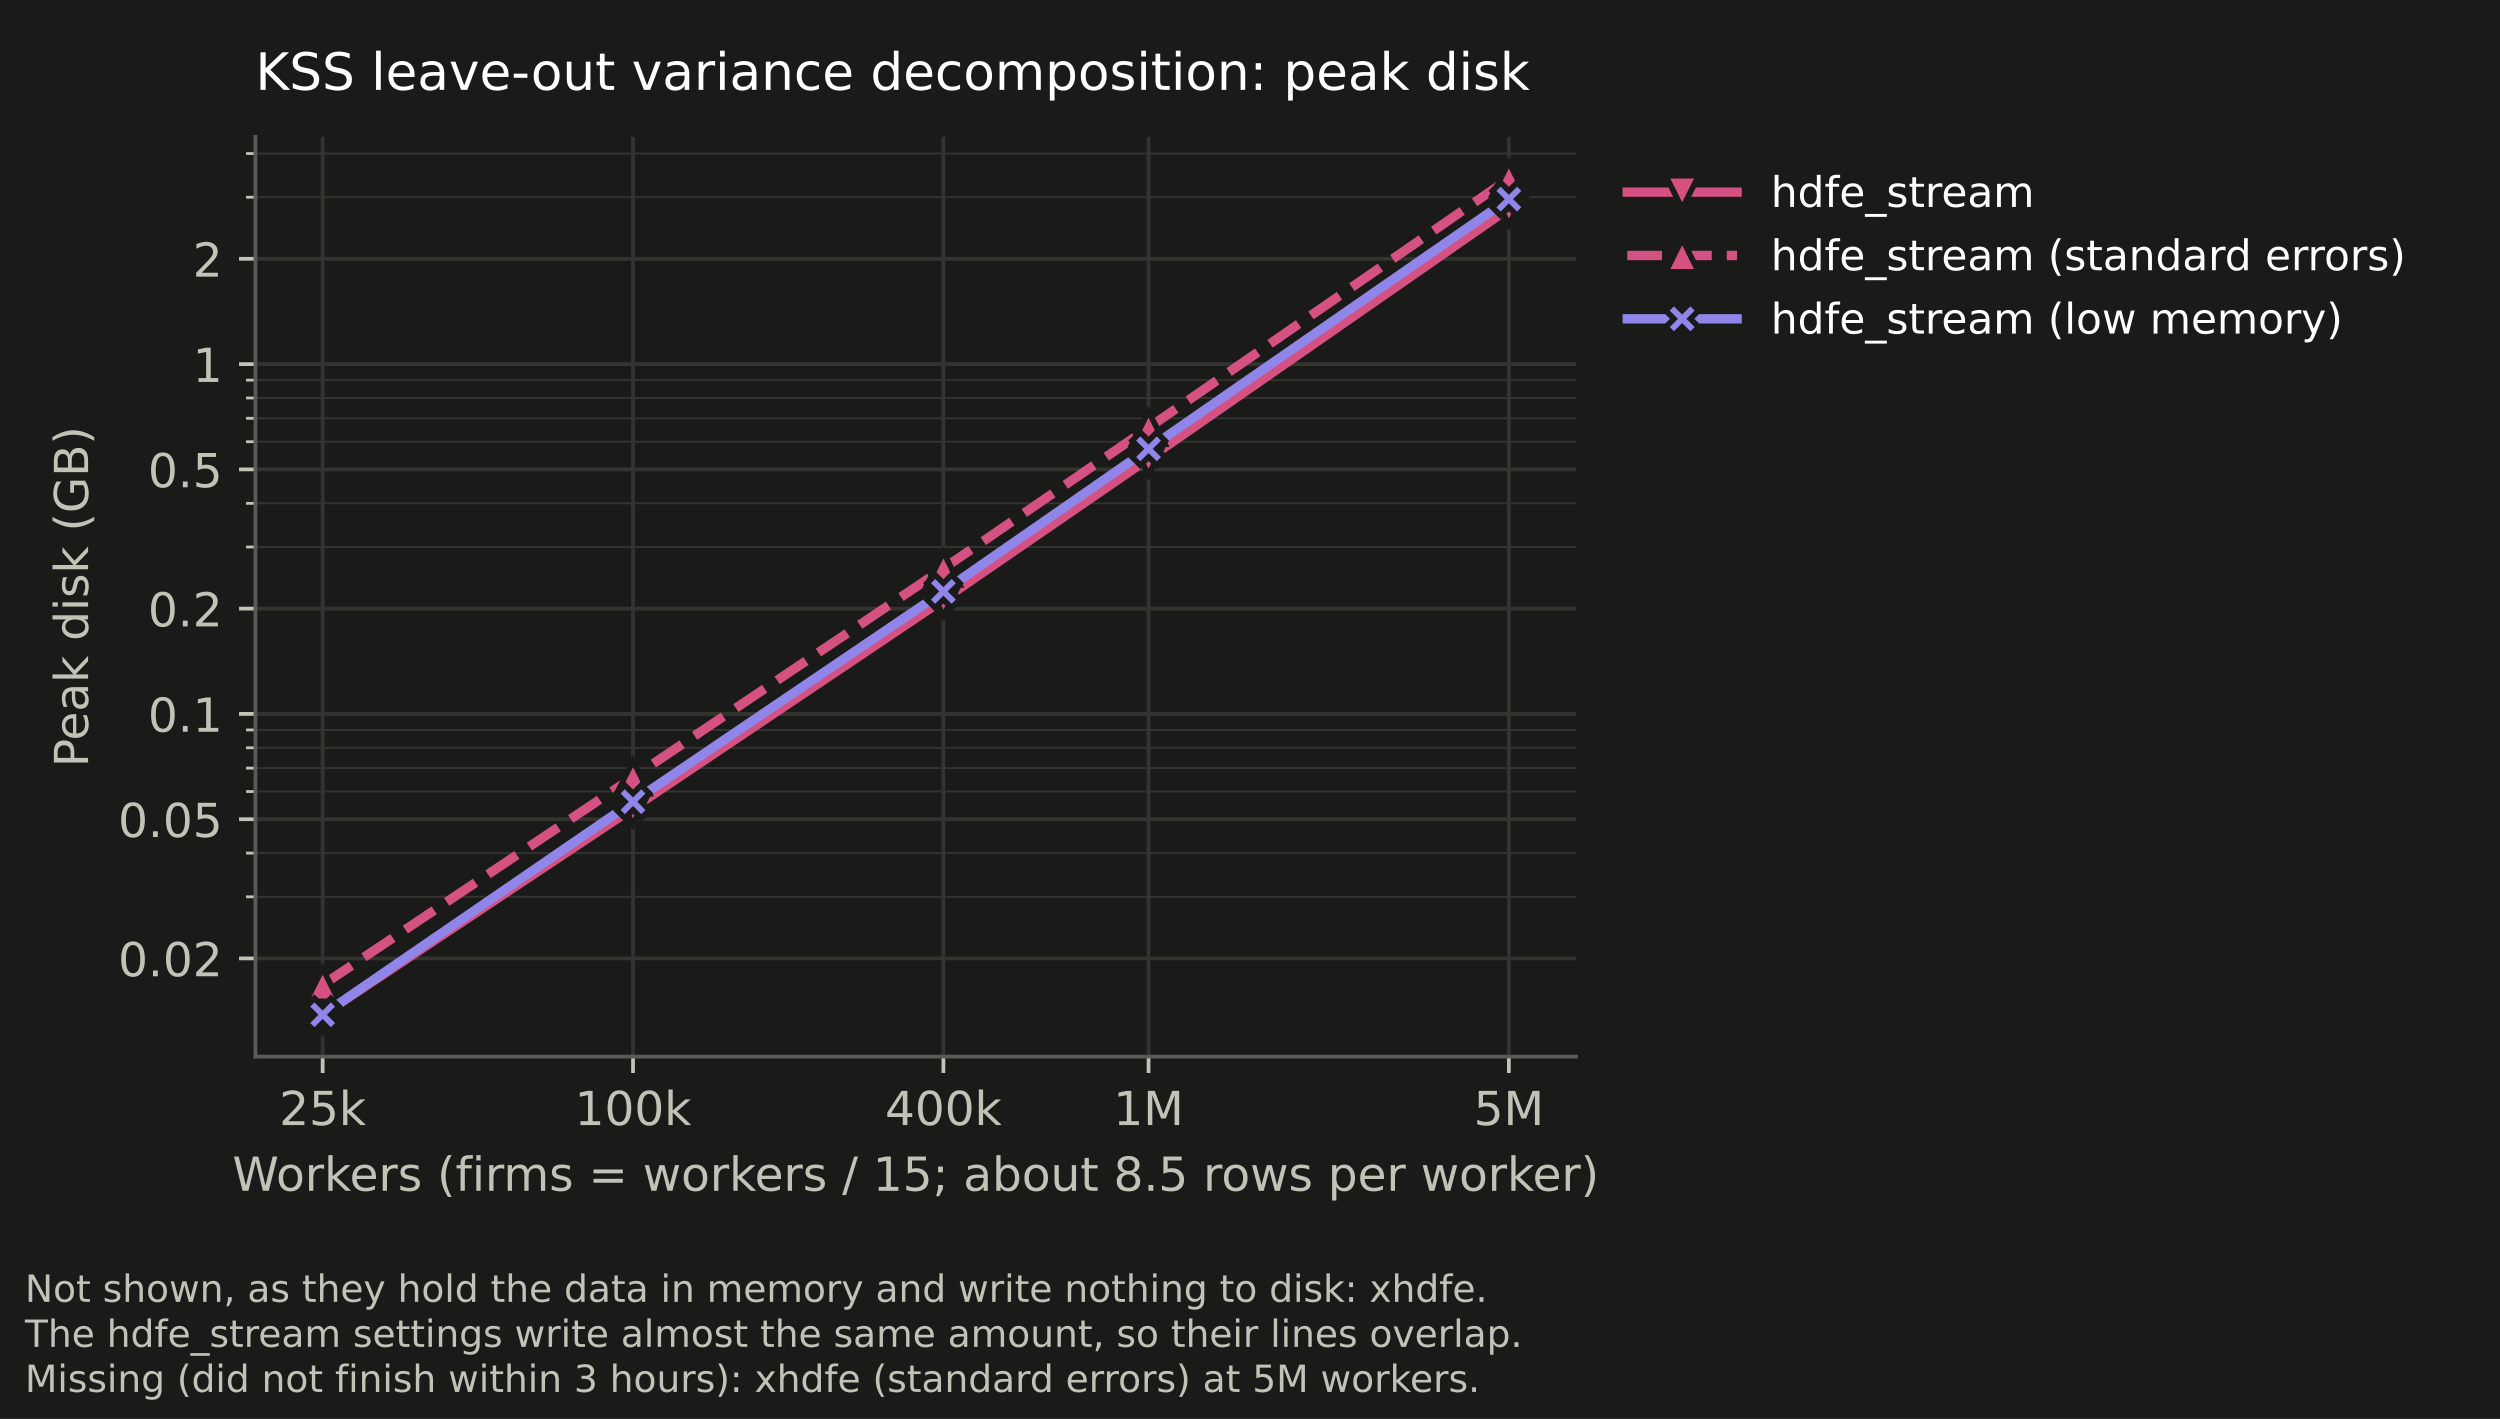
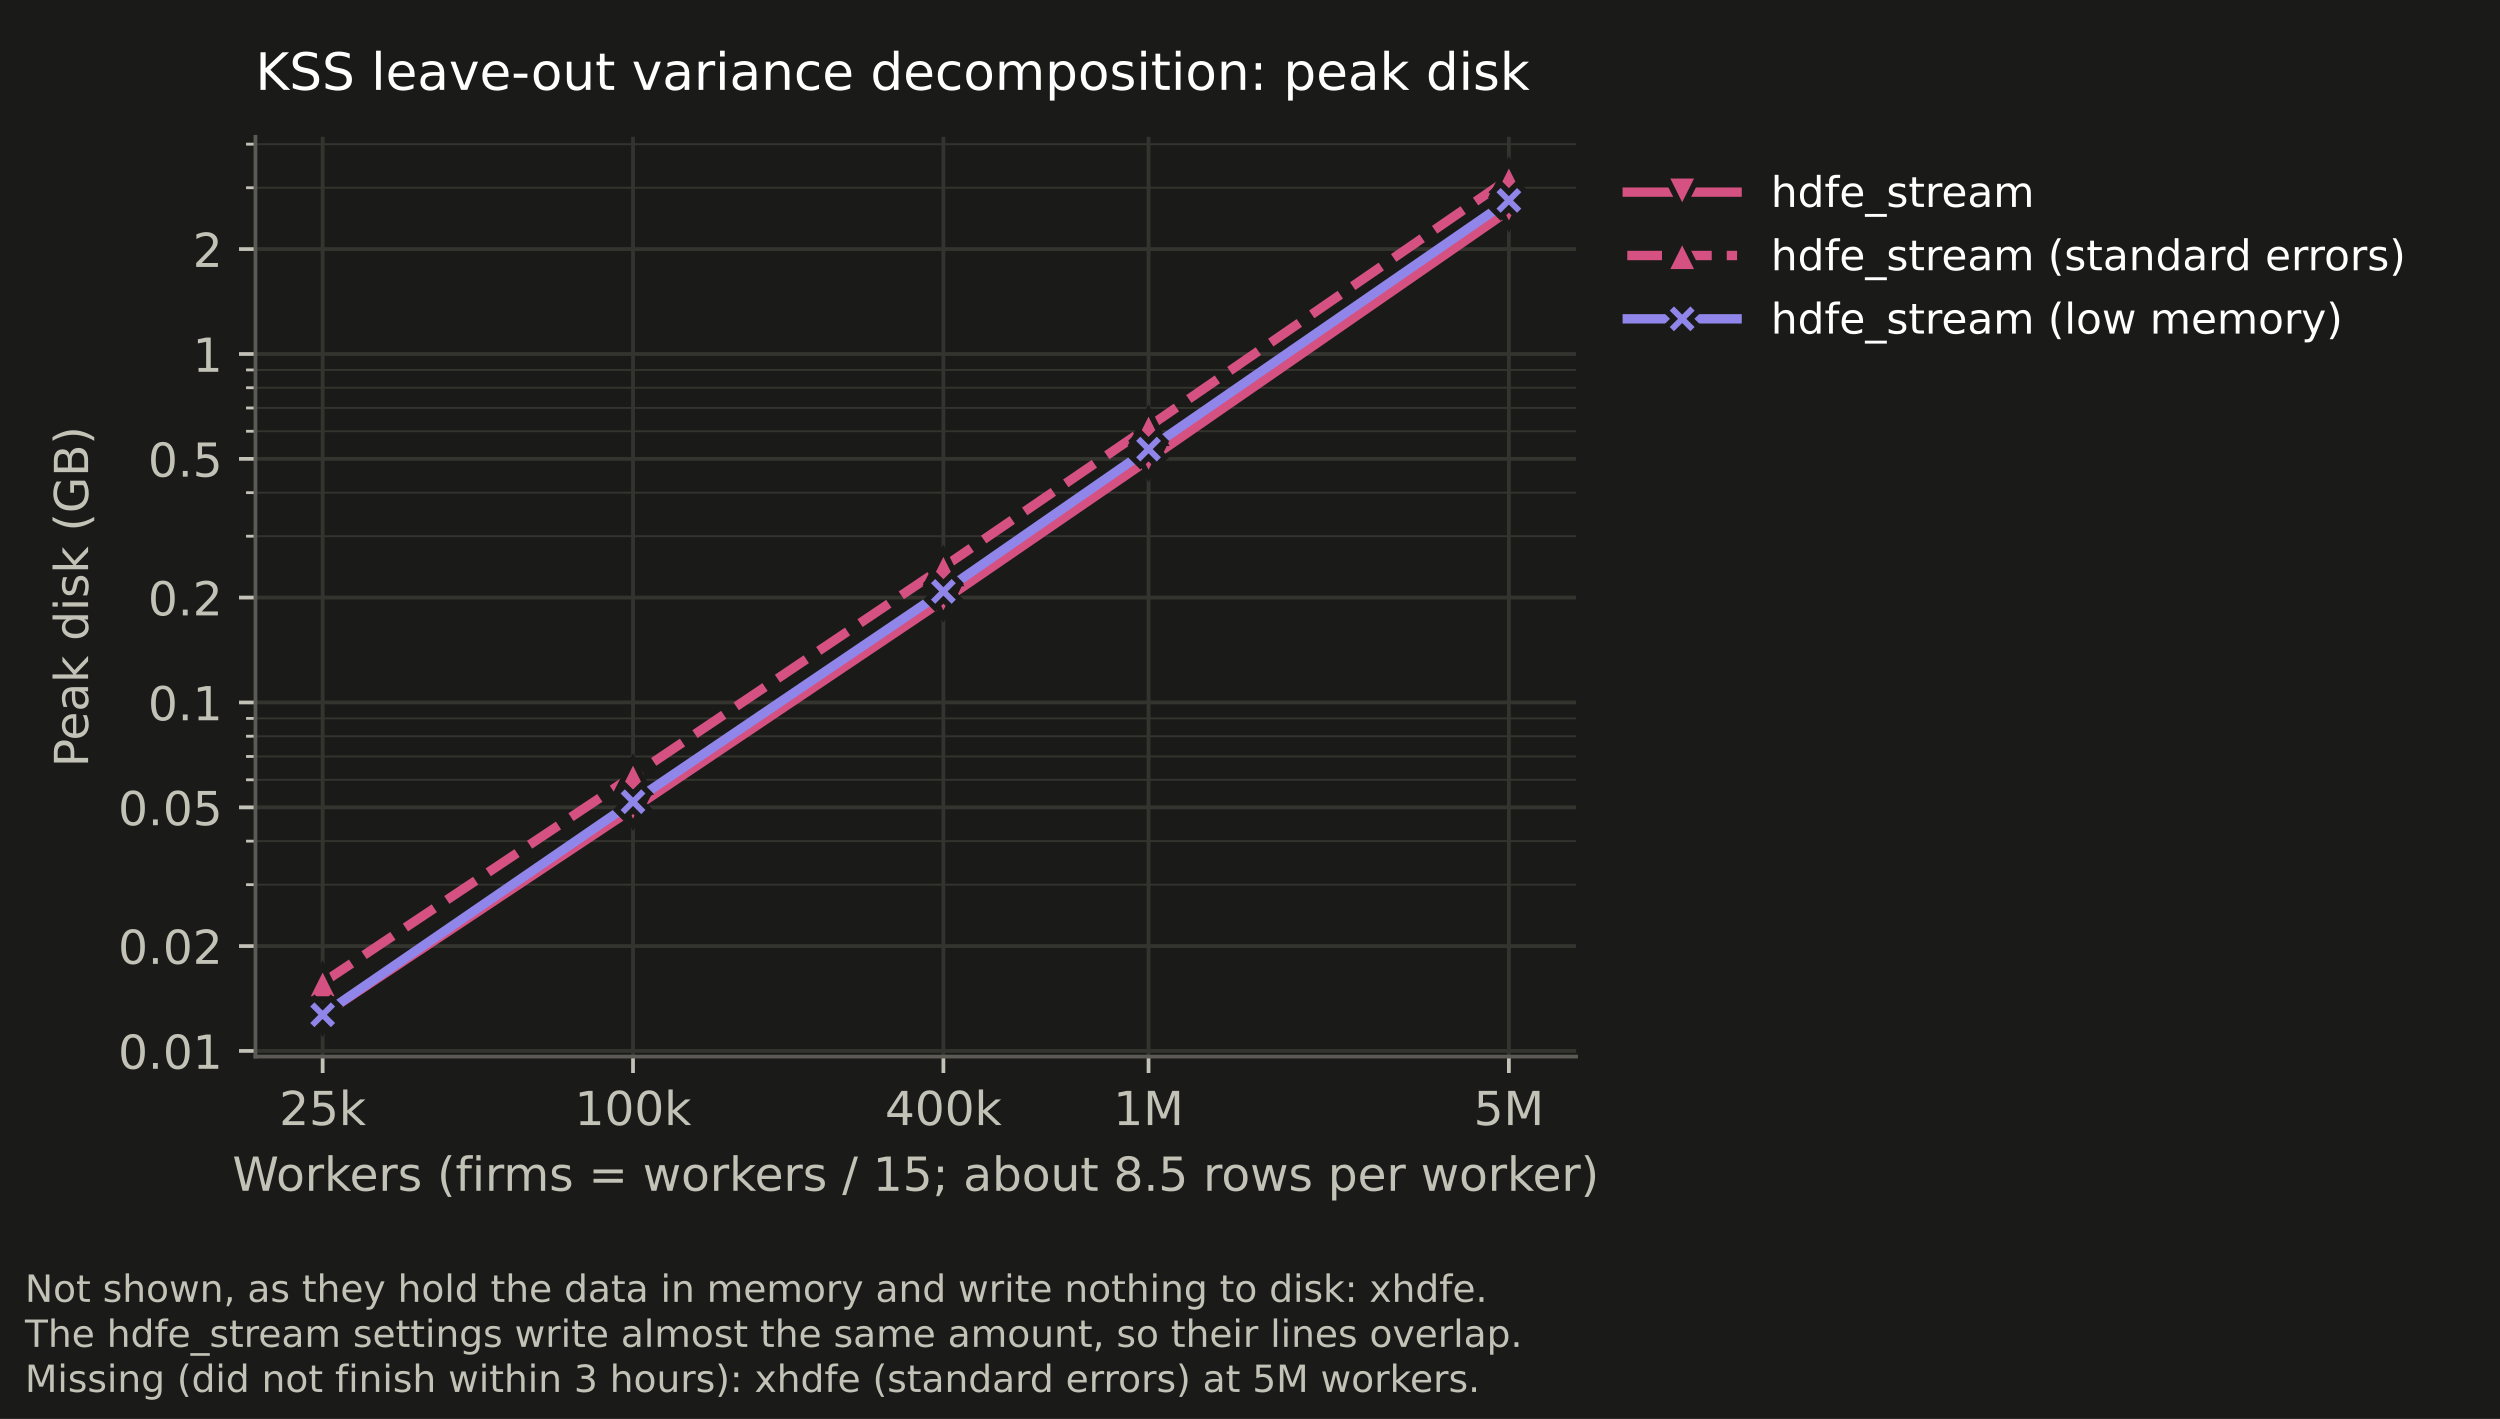
<svg xmlns="http://www.w3.org/2000/svg" xmlns:xlink="http://www.w3.org/1999/xlink" width="532.8pt" height="302.4pt" viewBox="0 0 532.8 302.4" version="1.1">
  <defs>
    <style type="text/css">*{stroke-linejoin: round; stroke-linecap: butt}</style>
  </defs>
  <g id="figure_1">
    <g id="patch_1">
      <path d="M 0 302.4  L 532.8 302.4  L 532.8 0  L 0 0  z " style="fill: #1a1a19" />
    </g>
    <g id="axes_1">
      <g id="patch_2">
        <path d="M 54.442 225.179  L 335.891 225.179  L 335.891 29.157  L 54.442 29.157  z " style="fill: #1a1a19" />
      </g>
      <g id="matplotlib.axis_1">
        <g id="xtick_1">
          <g id="line2d_1">
            <path d="M 68.762 225.179  L 68.762 29.157  " clip-path="url(#p105af55d81)" style="fill: none; stroke: #34342f; stroke-width: 0.8; stroke-linecap: square" />
          </g>
          <g id="line2d_2">
            <defs>
              <path id="m5e53d894cf" d="M 0 0  L 0 3.5  " style="stroke: #c3c2b7; stroke-width: 0.8" />
            </defs>
            <g>
              <use xlink:href="#m5e53d894cf" x="68.762" y="225.179" style="fill: #c3c2b7; stroke: #c3c2b7; stroke-width: 0.8" />
            </g>
          </g>
          <g id="text_1">
            <text style="font-size: 10px; font-family: 'DejaVu Sans', 'Bitstream Vera Sans', 'Computer Modern Sans Serif', 'Lucida Grande', 'Verdana', 'Geneva', 'Lucid', 'Arial', 'Helvetica', 'Avant Garde', sans-serif; text-anchor: middle; fill: #c3c2b7" x="68.762" y="239.778" transform="rotate(-0 68.76185 239.7777)">25k</text>
          </g>
        </g>
        <g id="xtick_2">
          <g id="line2d_3">
            <path d="M 134.909 225.179  L 134.909 29.157  " clip-path="url(#p105af55d81)" style="fill: none; stroke: #34342f; stroke-width: 0.8; stroke-linecap: square" />
          </g>
          <g id="line2d_4">
            <g>
              <use xlink:href="#m5e53d894cf" x="134.909" y="225.179" style="fill: #c3c2b7; stroke: #c3c2b7; stroke-width: 0.8" />
            </g>
          </g>
          <g id="text_2">
            <text style="font-size: 10px; font-family: 'DejaVu Sans', 'Bitstream Vera Sans', 'Computer Modern Sans Serif', 'Lucida Grande', 'Verdana', 'Geneva', 'Lucid', 'Arial', 'Helvetica', 'Avant Garde', sans-serif; text-anchor: middle; fill: #c3c2b7" x="134.909" y="239.778" transform="rotate(-0 134.9089 239.7777)">100k</text>
          </g>
        </g>
        <g id="xtick_3">
          <g id="line2d_5">
            <path d="M 201.056 225.179  L 201.056 29.157  " clip-path="url(#p105af55d81)" style="fill: none; stroke: #34342f; stroke-width: 0.8; stroke-linecap: square" />
          </g>
          <g id="line2d_6">
            <g>
              <use xlink:href="#m5e53d894cf" x="201.056" y="225.179" style="fill: #c3c2b7; stroke: #c3c2b7; stroke-width: 0.8" />
            </g>
          </g>
          <g id="text_3">
            <text style="font-size: 10px; font-family: 'DejaVu Sans', 'Bitstream Vera Sans', 'Computer Modern Sans Serif', 'Lucida Grande', 'Verdana', 'Geneva', 'Lucid', 'Arial', 'Helvetica', 'Avant Garde', sans-serif; text-anchor: middle; fill: #c3c2b7" x="201.056" y="239.778" transform="rotate(-0 201.056 239.7777)">400k</text>
          </g>
        </g>
        <g id="xtick_4">
          <g id="line2d_7">
            <path d="M 244.777 225.179  L 244.777 29.157  " clip-path="url(#p105af55d81)" style="fill: none; stroke: #34342f; stroke-width: 0.8; stroke-linecap: square" />
          </g>
          <g id="line2d_8">
            <g>
              <use xlink:href="#m5e53d894cf" x="244.777" y="225.179" style="fill: #c3c2b7; stroke: #c3c2b7; stroke-width: 0.8" />
            </g>
          </g>
          <g id="text_4">
            <text style="font-size: 10px; font-family: 'DejaVu Sans', 'Bitstream Vera Sans', 'Computer Modern Sans Serif', 'Lucida Grande', 'Verdana', 'Geneva', 'Lucid', 'Arial', 'Helvetica', 'Avant Garde', sans-serif; text-anchor: middle; fill: #c3c2b7" x="244.777" y="239.777" transform="rotate(-0 244.7769 239.777)">1M</text>
          </g>
        </g>
        <g id="xtick_5">
          <g id="line2d_9">
            <path d="M 321.571 225.179  L 321.571 29.157  " clip-path="url(#p105af55d81)" style="fill: none; stroke: #34342f; stroke-width: 0.8; stroke-linecap: square" />
          </g>
          <g id="line2d_10">
            <g>
              <use xlink:href="#m5e53d894cf" x="321.571" y="225.179" style="fill: #c3c2b7; stroke: #c3c2b7; stroke-width: 0.8" />
            </g>
          </g>
          <g id="text_5">
            <text style="font-size: 10px; font-family: 'DejaVu Sans', 'Bitstream Vera Sans', 'Computer Modern Sans Serif', 'Lucida Grande', 'Verdana', 'Geneva', 'Lucid', 'Arial', 'Helvetica', 'Avant Garde', sans-serif; text-anchor: middle; fill: #c3c2b7" x="321.571" y="239.777" transform="rotate(-0 321.5713 239.777)">5M</text>
          </g>
        </g>
        <g id="text_6">
          <text style="font-size: 10px; font-family: 'DejaVu Sans', 'Bitstream Vera Sans', 'Computer Modern Sans Serif', 'Lucida Grande', 'Verdana', 'Geneva', 'Lucid', 'Arial', 'Helvetica', 'Avant Garde', sans-serif; text-anchor: middle; fill: #c3c2b7" x="195.167" y="253.779" transform="rotate(-0 195.1666 253.7785)">Workers (firms = workers / 15; about 8.5 rows per worker)</text>
        </g>
      </g>
      <g id="matplotlib.axis_2">
        <g id="ytick_1">
          <g id="line2d_11">
-             <path d="M 54.442 204.256  L 335.891 204.256  " clip-path="url(#p105af55d81)" style="fill: none; stroke: #34342f; stroke-width: 0.8; stroke-linecap: square" />
+             <path d="M 54.442 223.979  L 335.891 223.979  " clip-path="url(#p105af55d81)" style="fill: none; stroke: #34342f; stroke-width: 0.8; stroke-linecap: square" />
          </g>
          <g id="line2d_12">
            <defs>
              <path id="m9ad4db9a4c" d="M 0 0  L -3.5 0  " style="stroke: #c3c2b7; stroke-width: 0.8" />
            </defs>
            <g>
-               <use xlink:href="#m9ad4db9a4c" x="54.442" y="204.256" style="fill: #c3c2b7; stroke: #c3c2b7; stroke-width: 0.8" />
+               <use xlink:href="#m9ad4db9a4c" x="54.442" y="223.979" style="fill: #c3c2b7; stroke: #c3c2b7; stroke-width: 0.8" />
            </g>
          </g>
          <g id="text_7">
-             <text style="font-size: 10px; font-family: 'DejaVu Sans', 'Bitstream Vera Sans', 'Computer Modern Sans Serif', 'Lucida Grande', 'Verdana', 'Geneva', 'Lucid', 'Arial', 'Helvetica', 'Avant Garde', sans-serif; text-anchor: end; fill: #c3c2b7" x="47.442" y="208.054" transform="rotate(-0 47.44234 208.0545)">0.02</text>
+             <text style="font-size: 10px; font-family: 'DejaVu Sans', 'Bitstream Vera Sans', 'Computer Modern Sans Serif', 'Lucida Grande', 'Verdana', 'Geneva', 'Lucid', 'Arial', 'Helvetica', 'Avant Garde', sans-serif; text-anchor: end; fill: #c3c2b7" x="47.442" y="227.777" transform="rotate(-0 47.44234 227.7775)">0.01</text>
          </g>
        </g>
        <g id="ytick_2">
          <g id="line2d_13">
-             <path d="M 54.442 174.59  L 335.891 174.59  " clip-path="url(#p105af55d81)" style="fill: none; stroke: #34342f; stroke-width: 0.8; stroke-linecap: square" />
+             <path d="M 54.442 201.621  L 335.891 201.621  " clip-path="url(#p105af55d81)" style="fill: none; stroke: #34342f; stroke-width: 0.8; stroke-linecap: square" />
          </g>
          <g id="line2d_14">
            <g>
-               <use xlink:href="#m9ad4db9a4c" x="54.442" y="174.59" style="fill: #c3c2b7; stroke: #c3c2b7; stroke-width: 0.8" />
+               <use xlink:href="#m9ad4db9a4c" x="54.442" y="201.621" style="fill: #c3c2b7; stroke: #c3c2b7; stroke-width: 0.8" />
            </g>
          </g>
          <g id="text_8">
-             <text style="font-size: 10px; font-family: 'DejaVu Sans', 'Bitstream Vera Sans', 'Computer Modern Sans Serif', 'Lucida Grande', 'Verdana', 'Geneva', 'Lucid', 'Arial', 'Helvetica', 'Avant Garde', sans-serif; text-anchor: end; fill: #c3c2b7" x="47.442" y="178.389" transform="rotate(-0 47.44234 178.3886)">0.05</text>
+             <text style="font-size: 10px; font-family: 'DejaVu Sans', 'Bitstream Vera Sans', 'Computer Modern Sans Serif', 'Lucida Grande', 'Verdana', 'Geneva', 'Lucid', 'Arial', 'Helvetica', 'Avant Garde', sans-serif; text-anchor: end; fill: #c3c2b7" x="47.442" y="205.42" transform="rotate(-0 47.44234 205.4202)">0.02</text>
          </g>
        </g>
        <g id="ytick_3">
          <g id="line2d_15">
-             <path d="M 54.442 152.148  L 335.891 152.148  " clip-path="url(#p105af55d81)" style="fill: none; stroke: #34342f; stroke-width: 0.8; stroke-linecap: square" />
+             <path d="M 54.442 172.067  L 335.891 172.067  " clip-path="url(#p105af55d81)" style="fill: none; stroke: #34342f; stroke-width: 0.8; stroke-linecap: square" />
          </g>
          <g id="line2d_16">
            <g>
-               <use xlink:href="#m9ad4db9a4c" x="54.442" y="152.148" style="fill: #c3c2b7; stroke: #c3c2b7; stroke-width: 0.8" />
+               <use xlink:href="#m9ad4db9a4c" x="54.442" y="172.067" style="fill: #c3c2b7; stroke: #c3c2b7; stroke-width: 0.8" />
            </g>
          </g>
          <g id="text_9">
-             <text style="font-size: 10px; font-family: 'DejaVu Sans', 'Bitstream Vera Sans', 'Computer Modern Sans Serif', 'Lucida Grande', 'Verdana', 'Geneva', 'Lucid', 'Arial', 'Helvetica', 'Avant Garde', sans-serif; text-anchor: end; fill: #c3c2b7" x="47.442" y="155.947" transform="rotate(-0 47.44234 155.9473)">0.1</text>
+             <text style="font-size: 10px; font-family: 'DejaVu Sans', 'Bitstream Vera Sans', 'Computer Modern Sans Serif', 'Lucida Grande', 'Verdana', 'Geneva', 'Lucid', 'Arial', 'Helvetica', 'Avant Garde', sans-serif; text-anchor: end; fill: #c3c2b7" x="47.442" y="175.866" transform="rotate(-0 47.44234 175.8655)">0.05</text>
          </g>
        </g>
        <g id="ytick_4">
          <g id="line2d_17">
-             <path d="M 54.442 129.707  L 335.891 129.707  " clip-path="url(#p105af55d81)" style="fill: none; stroke: #34342f; stroke-width: 0.8; stroke-linecap: square" />
+             <path d="M 54.442 149.709  L 335.891 149.709  " clip-path="url(#p105af55d81)" style="fill: none; stroke: #34342f; stroke-width: 0.8; stroke-linecap: square" />
          </g>
          <g id="line2d_18">
            <g>
-               <use xlink:href="#m9ad4db9a4c" x="54.442" y="129.707" style="fill: #c3c2b7; stroke: #c3c2b7; stroke-width: 0.8" />
+               <use xlink:href="#m9ad4db9a4c" x="54.442" y="149.709" style="fill: #c3c2b7; stroke: #c3c2b7; stroke-width: 0.8" />
            </g>
          </g>
          <g id="text_10">
-             <text style="font-size: 10px; font-family: 'DejaVu Sans', 'Bitstream Vera Sans', 'Computer Modern Sans Serif', 'Lucida Grande', 'Verdana', 'Geneva', 'Lucid', 'Arial', 'Helvetica', 'Avant Garde', sans-serif; text-anchor: end; fill: #c3c2b7" x="47.442" y="133.506" transform="rotate(-0 47.44234 133.5059)">0.2</text>
+             <text style="font-size: 10px; font-family: 'DejaVu Sans', 'Bitstream Vera Sans', 'Computer Modern Sans Serif', 'Lucida Grande', 'Verdana', 'Geneva', 'Lucid', 'Arial', 'Helvetica', 'Avant Garde', sans-serif; text-anchor: end; fill: #c3c2b7" x="47.442" y="153.508" transform="rotate(-0 47.44234 153.5082)">0.1</text>
          </g>
        </g>
        <g id="ytick_5">
          <g id="line2d_19">
-             <path d="M 54.442 100.041  L 335.891 100.041  " clip-path="url(#p105af55d81)" style="fill: none; stroke: #34342f; stroke-width: 0.8; stroke-linecap: square" />
+             <path d="M 54.442 127.352  L 335.891 127.352  " clip-path="url(#p105af55d81)" style="fill: none; stroke: #34342f; stroke-width: 0.8; stroke-linecap: square" />
          </g>
          <g id="line2d_20">
            <g>
-               <use xlink:href="#m9ad4db9a4c" x="54.442" y="100.041" style="fill: #c3c2b7; stroke: #c3c2b7; stroke-width: 0.8" />
+               <use xlink:href="#m9ad4db9a4c" x="54.442" y="127.352" style="fill: #c3c2b7; stroke: #c3c2b7; stroke-width: 0.8" />
            </g>
          </g>
          <g id="text_11">
-             <text style="font-size: 10px; font-family: 'DejaVu Sans', 'Bitstream Vera Sans', 'Computer Modern Sans Serif', 'Lucida Grande', 'Verdana', 'Geneva', 'Lucid', 'Arial', 'Helvetica', 'Avant Garde', sans-serif; text-anchor: end; fill: #c3c2b7" x="47.442" y="103.84" transform="rotate(-0 47.44234 103.84)">0.5</text>
+             <text style="font-size: 10px; font-family: 'DejaVu Sans', 'Bitstream Vera Sans', 'Computer Modern Sans Serif', 'Lucida Grande', 'Verdana', 'Geneva', 'Lucid', 'Arial', 'Helvetica', 'Avant Garde', sans-serif; text-anchor: end; fill: #c3c2b7" x="47.442" y="131.151" transform="rotate(-0 47.44234 131.151)">0.2</text>
          </g>
        </g>
        <g id="ytick_6">
          <g id="line2d_21">
-             <path d="M 54.442 77.6  L 335.891 77.6  " clip-path="url(#p105af55d81)" style="fill: none; stroke: #34342f; stroke-width: 0.8; stroke-linecap: square" />
+             <path d="M 54.442 97.797  L 335.891 97.797  " clip-path="url(#p105af55d81)" style="fill: none; stroke: #34342f; stroke-width: 0.8; stroke-linecap: square" />
          </g>
          <g id="line2d_22">
            <g>
-               <use xlink:href="#m9ad4db9a4c" x="54.442" y="77.6" style="fill: #c3c2b7; stroke: #c3c2b7; stroke-width: 0.8" />
+               <use xlink:href="#m9ad4db9a4c" x="54.442" y="97.797" style="fill: #c3c2b7; stroke: #c3c2b7; stroke-width: 0.8" />
            </g>
          </g>
          <g id="text_12">
-             <text style="font-size: 10px; font-family: 'DejaVu Sans', 'Bitstream Vera Sans', 'Computer Modern Sans Serif', 'Lucida Grande', 'Verdana', 'Geneva', 'Lucid', 'Arial', 'Helvetica', 'Avant Garde', sans-serif; text-anchor: end; fill: #c3c2b7" x="47.442" y="81.399" transform="rotate(-0 47.44234 81.39866)">1</text>
+             <text style="font-size: 10px; font-family: 'DejaVu Sans', 'Bitstream Vera Sans', 'Computer Modern Sans Serif', 'Lucida Grande', 'Verdana', 'Geneva', 'Lucid', 'Arial', 'Helvetica', 'Avant Garde', sans-serif; text-anchor: end; fill: #c3c2b7" x="47.442" y="101.596" transform="rotate(-0 47.44234 101.5963)">0.5</text>
          </g>
        </g>
        <g id="ytick_7">
          <g id="line2d_23">
-             <path d="M 54.442 55.158  L 335.891 55.158  " clip-path="url(#p105af55d81)" style="fill: none; stroke: #34342f; stroke-width: 0.8; stroke-linecap: square" />
+             <path d="M 54.442 75.44  L 335.891 75.44  " clip-path="url(#p105af55d81)" style="fill: none; stroke: #34342f; stroke-width: 0.8; stroke-linecap: square" />
          </g>
          <g id="line2d_24">
            <g>
-               <use xlink:href="#m9ad4db9a4c" x="54.442" y="55.158" style="fill: #c3c2b7; stroke: #c3c2b7; stroke-width: 0.8" />
+               <use xlink:href="#m9ad4db9a4c" x="54.442" y="75.44" style="fill: #c3c2b7; stroke: #c3c2b7; stroke-width: 0.8" />
            </g>
          </g>
          <g id="text_13">
-             <text style="font-size: 10px; font-family: 'DejaVu Sans', 'Bitstream Vera Sans', 'Computer Modern Sans Serif', 'Lucida Grande', 'Verdana', 'Geneva', 'Lucid', 'Arial', 'Helvetica', 'Avant Garde', sans-serif; text-anchor: end; fill: #c3c2b7" x="47.442" y="58.957" transform="rotate(-0 47.44234 58.9573)">2</text>
+             <text style="font-size: 10px; font-family: 'DejaVu Sans', 'Bitstream Vera Sans', 'Computer Modern Sans Serif', 'Lucida Grande', 'Verdana', 'Geneva', 'Lucid', 'Arial', 'Helvetica', 'Avant Garde', sans-serif; text-anchor: end; fill: #c3c2b7" x="47.442" y="79.239" transform="rotate(-0 47.44234 79.23898)">1</text>
          </g>
        </g>
        <g id="ytick_8">
          <g id="line2d_25">
-             <path d="M 54.442 191.128  L 335.891 191.128  " clip-path="url(#p105af55d81)" style="fill: none; stroke: #34342f; stroke-width: 0.4; stroke-linecap: square" />
+             <path d="M 54.442 53.083  L 335.891 53.083  " clip-path="url(#p105af55d81)" style="fill: none; stroke: #34342f; stroke-width: 0.8; stroke-linecap: square" />
          </g>
          <g id="line2d_26">
+             <g>
+               <use xlink:href="#m9ad4db9a4c" x="54.442" y="53.083" style="fill: #c3c2b7; stroke: #c3c2b7; stroke-width: 0.8" />
+             </g>
+           </g>
+           <g id="text_14">
+             <text style="font-size: 10px; font-family: 'DejaVu Sans', 'Bitstream Vera Sans', 'Computer Modern Sans Serif', 'Lucida Grande', 'Verdana', 'Geneva', 'Lucid', 'Arial', 'Helvetica', 'Avant Garde', sans-serif; text-anchor: end; fill: #c3c2b7" x="47.442" y="56.882" transform="rotate(-0 47.44234 56.88171)">2</text>
+           </g>
+         </g>
+         <g id="ytick_9">
+           <g id="line2d_27">
+             <path d="M 54.442 188.543  L 335.891 188.543  " clip-path="url(#p105af55d81)" style="fill: none; stroke: #34342f; stroke-width: 0.4; stroke-linecap: square" />
+           </g>
+           <g id="line2d_28">
            <defs>
              <path id="m36811fcc21" d="M 0 0  L -2 0  " style="stroke: #c3c2b7; stroke-width: 0.6" />
            </defs>
            <g>
-               <use xlink:href="#m36811fcc21" x="54.442" y="191.128" style="fill: #c3c2b7; stroke: #c3c2b7; stroke-width: 0.6" />
-             </g>
-           </g>
-         </g>
-         <g id="ytick_9">
-           <g id="line2d_27">
-             <path d="M 54.442 181.814  L 335.891 181.814  " clip-path="url(#p105af55d81)" style="fill: none; stroke: #34342f; stroke-width: 0.4; stroke-linecap: square" />
-           </g>
-           <g id="line2d_28">
-             <g>
-               <use xlink:href="#m36811fcc21" x="54.442" y="181.814" style="fill: #c3c2b7; stroke: #c3c2b7; stroke-width: 0.6" />
+               <use xlink:href="#m36811fcc21" x="54.442" y="188.543" style="fill: #c3c2b7; stroke: #c3c2b7; stroke-width: 0.6" />
            </g>
          </g>
        </g>
        <g id="ytick_10">
          <g id="line2d_29">
-             <path d="M 54.442 168.687  L 335.891 168.687  " clip-path="url(#p105af55d81)" style="fill: none; stroke: #34342f; stroke-width: 0.4; stroke-linecap: square" />
+             <path d="M 54.442 179.264  L 335.891 179.264  " clip-path="url(#p105af55d81)" style="fill: none; stroke: #34342f; stroke-width: 0.4; stroke-linecap: square" />
          </g>
          <g id="line2d_30">
            <g>
-               <use xlink:href="#m36811fcc21" x="54.442" y="168.687" style="fill: #c3c2b7; stroke: #c3c2b7; stroke-width: 0.6" />
+               <use xlink:href="#m36811fcc21" x="54.442" y="179.264" style="fill: #c3c2b7; stroke: #c3c2b7; stroke-width: 0.6" />
            </g>
          </g>
        </g>
        <g id="ytick_11">
          <g id="line2d_31">
-             <path d="M 54.442 163.696  L 335.891 163.696  " clip-path="url(#p105af55d81)" style="fill: none; stroke: #34342f; stroke-width: 0.4; stroke-linecap: square" />
+             <path d="M 54.442 166.186  L 335.891 166.186  " clip-path="url(#p105af55d81)" style="fill: none; stroke: #34342f; stroke-width: 0.4; stroke-linecap: square" />
          </g>
          <g id="line2d_32">
            <g>
-               <use xlink:href="#m36811fcc21" x="54.442" y="163.696" style="fill: #c3c2b7; stroke: #c3c2b7; stroke-width: 0.6" />
+               <use xlink:href="#m36811fcc21" x="54.442" y="166.186" style="fill: #c3c2b7; stroke: #c3c2b7; stroke-width: 0.6" />
            </g>
          </g>
        </g>
        <g id="ytick_12">
          <g id="line2d_33">
-             <path d="M 54.442 159.373  L 335.891 159.373  " clip-path="url(#p105af55d81)" style="fill: none; stroke: #34342f; stroke-width: 0.4; stroke-linecap: square" />
+             <path d="M 54.442 161.214  L 335.891 161.214  " clip-path="url(#p105af55d81)" style="fill: none; stroke: #34342f; stroke-width: 0.4; stroke-linecap: square" />
          </g>
          <g id="line2d_34">
            <g>
-               <use xlink:href="#m36811fcc21" x="54.442" y="159.373" style="fill: #c3c2b7; stroke: #c3c2b7; stroke-width: 0.6" />
+               <use xlink:href="#m36811fcc21" x="54.442" y="161.214" style="fill: #c3c2b7; stroke: #c3c2b7; stroke-width: 0.6" />
            </g>
          </g>
        </g>
        <g id="ytick_13">
          <g id="line2d_35">
-             <path d="M 54.442 155.56  L 335.891 155.56  " clip-path="url(#p105af55d81)" style="fill: none; stroke: #34342f; stroke-width: 0.4; stroke-linecap: square" />
+             <path d="M 54.442 156.907  L 335.891 156.907  " clip-path="url(#p105af55d81)" style="fill: none; stroke: #34342f; stroke-width: 0.4; stroke-linecap: square" />
          </g>
          <g id="line2d_36">
            <g>
-               <use xlink:href="#m36811fcc21" x="54.442" y="155.56" style="fill: #c3c2b7; stroke: #c3c2b7; stroke-width: 0.6" />
+               <use xlink:href="#m36811fcc21" x="54.442" y="156.907" style="fill: #c3c2b7; stroke: #c3c2b7; stroke-width: 0.6" />
            </g>
          </g>
        </g>
        <g id="ytick_14">
          <g id="line2d_37">
-             <path d="M 54.442 116.58  L 335.891 116.58  " clip-path="url(#p105af55d81)" style="fill: none; stroke: #34342f; stroke-width: 0.4; stroke-linecap: square" />
+             <path d="M 54.442 153.108  L 335.891 153.108  " clip-path="url(#p105af55d81)" style="fill: none; stroke: #34342f; stroke-width: 0.4; stroke-linecap: square" />
          </g>
          <g id="line2d_38">
            <g>
-               <use xlink:href="#m36811fcc21" x="54.442" y="116.58" style="fill: #c3c2b7; stroke: #c3c2b7; stroke-width: 0.6" />
+               <use xlink:href="#m36811fcc21" x="54.442" y="153.108" style="fill: #c3c2b7; stroke: #c3c2b7; stroke-width: 0.6" />
            </g>
          </g>
        </g>
        <g id="ytick_15">
          <g id="line2d_39">
-             <path d="M 54.442 107.266  L 335.891 107.266  " clip-path="url(#p105af55d81)" style="fill: none; stroke: #34342f; stroke-width: 0.4; stroke-linecap: square" />
+             <path d="M 54.442 114.274  L 335.891 114.274  " clip-path="url(#p105af55d81)" style="fill: none; stroke: #34342f; stroke-width: 0.4; stroke-linecap: square" />
          </g>
          <g id="line2d_40">
            <g>
-               <use xlink:href="#m36811fcc21" x="54.442" y="107.266" style="fill: #c3c2b7; stroke: #c3c2b7; stroke-width: 0.6" />
+               <use xlink:href="#m36811fcc21" x="54.442" y="114.274" style="fill: #c3c2b7; stroke: #c3c2b7; stroke-width: 0.6" />
            </g>
          </g>
        </g>
        <g id="ytick_16">
          <g id="line2d_41">
-             <path d="M 54.442 94.138  L 335.891 94.138  " clip-path="url(#p105af55d81)" style="fill: none; stroke: #34342f; stroke-width: 0.4; stroke-linecap: square" />
+             <path d="M 54.442 104.995  L 335.891 104.995  " clip-path="url(#p105af55d81)" style="fill: none; stroke: #34342f; stroke-width: 0.4; stroke-linecap: square" />
          </g>
          <g id="line2d_42">
            <g>
-               <use xlink:href="#m36811fcc21" x="54.442" y="94.138" style="fill: #c3c2b7; stroke: #c3c2b7; stroke-width: 0.6" />
+               <use xlink:href="#m36811fcc21" x="54.442" y="104.995" style="fill: #c3c2b7; stroke: #c3c2b7; stroke-width: 0.6" />
            </g>
          </g>
        </g>
        <g id="ytick_17">
          <g id="line2d_43">
-             <path d="M 54.442 89.148  L 335.891 89.148  " clip-path="url(#p105af55d81)" style="fill: none; stroke: #34342f; stroke-width: 0.4; stroke-linecap: square" />
+             <path d="M 54.442 91.917  L 335.891 91.917  " clip-path="url(#p105af55d81)" style="fill: none; stroke: #34342f; stroke-width: 0.4; stroke-linecap: square" />
          </g>
          <g id="line2d_44">
            <g>
-               <use xlink:href="#m36811fcc21" x="54.442" y="89.148" style="fill: #c3c2b7; stroke: #c3c2b7; stroke-width: 0.6" />
+               <use xlink:href="#m36811fcc21" x="54.442" y="91.917" style="fill: #c3c2b7; stroke: #c3c2b7; stroke-width: 0.6" />
            </g>
          </g>
        </g>
        <g id="ytick_18">
          <g id="line2d_45">
-             <path d="M 54.442 84.824  L 335.891 84.824  " clip-path="url(#p105af55d81)" style="fill: none; stroke: #34342f; stroke-width: 0.4; stroke-linecap: square" />
+             <path d="M 54.442 86.945  L 335.891 86.945  " clip-path="url(#p105af55d81)" style="fill: none; stroke: #34342f; stroke-width: 0.4; stroke-linecap: square" />
          </g>
          <g id="line2d_46">
            <g>
-               <use xlink:href="#m36811fcc21" x="54.442" y="84.824" style="fill: #c3c2b7; stroke: #c3c2b7; stroke-width: 0.6" />
+               <use xlink:href="#m36811fcc21" x="54.442" y="86.945" style="fill: #c3c2b7; stroke: #c3c2b7; stroke-width: 0.6" />
            </g>
          </g>
        </g>
        <g id="ytick_19">
          <g id="line2d_47">
-             <path d="M 54.442 81.011  L 335.891 81.011  " clip-path="url(#p105af55d81)" style="fill: none; stroke: #34342f; stroke-width: 0.4; stroke-linecap: square" />
+             <path d="M 54.442 82.638  L 335.891 82.638  " clip-path="url(#p105af55d81)" style="fill: none; stroke: #34342f; stroke-width: 0.4; stroke-linecap: square" />
          </g>
          <g id="line2d_48">
            <g>
-               <use xlink:href="#m36811fcc21" x="54.442" y="81.011" style="fill: #c3c2b7; stroke: #c3c2b7; stroke-width: 0.6" />
+               <use xlink:href="#m36811fcc21" x="54.442" y="82.638" style="fill: #c3c2b7; stroke: #c3c2b7; stroke-width: 0.6" />
            </g>
          </g>
        </g>
        <g id="ytick_20">
          <g id="line2d_49">
-             <path d="M 54.442 42.031  L 335.891 42.031  " clip-path="url(#p105af55d81)" style="fill: none; stroke: #34342f; stroke-width: 0.4; stroke-linecap: square" />
+             <path d="M 54.442 78.839  L 335.891 78.839  " clip-path="url(#p105af55d81)" style="fill: none; stroke: #34342f; stroke-width: 0.4; stroke-linecap: square" />
          </g>
          <g id="line2d_50">
            <g>
-               <use xlink:href="#m36811fcc21" x="54.442" y="42.031" style="fill: #c3c2b7; stroke: #c3c2b7; stroke-width: 0.6" />
+               <use xlink:href="#m36811fcc21" x="54.442" y="78.839" style="fill: #c3c2b7; stroke: #c3c2b7; stroke-width: 0.6" />
            </g>
          </g>
        </g>
        <g id="ytick_21">
          <g id="line2d_51">
-             <path d="M 54.442 32.717  L 335.891 32.717  " clip-path="url(#p105af55d81)" style="fill: none; stroke: #34342f; stroke-width: 0.4; stroke-linecap: square" />
+             <path d="M 54.442 40.005  L 335.891 40.005  " clip-path="url(#p105af55d81)" style="fill: none; stroke: #34342f; stroke-width: 0.4; stroke-linecap: square" />
          </g>
          <g id="line2d_52">
            <g>
-               <use xlink:href="#m36811fcc21" x="54.442" y="32.717" style="fill: #c3c2b7; stroke: #c3c2b7; stroke-width: 0.6" />
-             </g>
-           </g>
-         </g>
-         <g id="text_14">
+               <use xlink:href="#m36811fcc21" x="54.442" y="40.005" style="fill: #c3c2b7; stroke: #c3c2b7; stroke-width: 0.6" />
+             </g>
+           </g>
+         </g>
+         <g id="ytick_22">
+           <g id="line2d_53">
+             <path d="M 54.442 30.726  L 335.891 30.726  " clip-path="url(#p105af55d81)" style="fill: none; stroke: #34342f; stroke-width: 0.4; stroke-linecap: square" />
+           </g>
+           <g id="line2d_54">
+             <g>
+               <use xlink:href="#m36811fcc21" x="54.442" y="30.726" style="fill: #c3c2b7; stroke: #c3c2b7; stroke-width: 0.6" />
+             </g>
+           </g>
+         </g>
+         <g id="text_15">
          <text style="font-size: 10px; font-family: 'DejaVu Sans', 'Bitstream Vera Sans', 'Computer Modern Sans Serif', 'Lucida Grande', 'Verdana', 'Geneva', 'Lucid', 'Arial', 'Helvetica', 'Avant Garde', sans-serif; text-anchor: middle; fill: #c3c2b7" x="18.774" y="127.168" transform="rotate(-90 18.77437 127.1684)">Peak disk (GB)</text>
        </g>
      </g>
      <g id="patch_3">
        <path d="M 54.442 225.179  L 54.442 29.157  " style="fill: none; stroke: #5b5a55; stroke-width: 0.8; stroke-linejoin: miter; stroke-linecap: square" />
      </g>
      <g id="patch_4">
        <path d="M 54.442 225.179  L 335.891 225.179  " style="fill: none; stroke: #5b5a55; stroke-width: 0.8; stroke-linejoin: miter; stroke-linecap: square" />
      </g>
-       <g id="line2d_53">
-         <path d="M 68.762 216.269  L 134.909 172.218  L 201.056 127.775  L 244.777 97.736  L 321.571 44.406  " clip-path="url(#p105af55d81)" style="fill: none; stroke: #d55181; stroke-width: 2; stroke-linecap: square" />
+       <g id="line2d_55">
+         <path d="M 68.762 216.269  L 134.909 172.326  L 201.056 127.922  L 244.777 97.966  L 321.571 44.834  " clip-path="url(#p105af55d81)" style="fill: none; stroke: #d55181; stroke-width: 2; stroke-linecap: square" />
        <defs>
          <path id="mc97f44e263" d="M -0 3.5  L 3.5 -3.5  L -3.5 -3.5  z " style="stroke: #1a1a19; stroke-width: 1.2; stroke-linejoin: miter" />
        </defs>
        <g clip-path="url(#p105af55d81)">
          <use xlink:href="#mc97f44e263" x="68.762" y="216.269" style="fill: #d55181; stroke: #1a1a19; stroke-width: 1.2; stroke-linejoin: miter" />
-           <use xlink:href="#mc97f44e263" x="134.909" y="172.218" style="fill: #d55181; stroke: #1a1a19; stroke-width: 1.2; stroke-linejoin: miter" />
-           <use xlink:href="#mc97f44e263" x="201.056" y="127.775" style="fill: #d55181; stroke: #1a1a19; stroke-width: 1.2; stroke-linejoin: miter" />
-           <use xlink:href="#mc97f44e263" x="244.777" y="97.736" style="fill: #d55181; stroke: #1a1a19; stroke-width: 1.2; stroke-linejoin: miter" />
-           <use xlink:href="#mc97f44e263" x="321.571" y="44.406" style="fill: #d55181; stroke: #1a1a19; stroke-width: 1.2; stroke-linejoin: miter" />
-         </g>
-       </g>
-       <g id="line2d_54">
-         <path d="M 68.762 209.901  L 134.909 165.65  L 201.056 121.163  L 244.777 91.161  L 321.571 38.068  " clip-path="url(#p105af55d81)" style="fill: none; stroke-dasharray: 7.4,3.2; stroke-dashoffset: 0; stroke: #d55181; stroke-width: 2" />
+           <use xlink:href="#mc97f44e263" x="134.909" y="172.326" style="fill: #d55181; stroke: #1a1a19; stroke-width: 1.2; stroke-linejoin: miter" />
+           <use xlink:href="#mc97f44e263" x="201.056" y="127.922" style="fill: #d55181; stroke: #1a1a19; stroke-width: 1.2; stroke-linejoin: miter" />
+           <use xlink:href="#mc97f44e263" x="244.777" y="97.966" style="fill: #d55181; stroke: #1a1a19; stroke-width: 1.2; stroke-linejoin: miter" />
+           <use xlink:href="#mc97f44e263" x="321.571" y="44.834" style="fill: #d55181; stroke: #1a1a19; stroke-width: 1.2; stroke-linejoin: miter" />
+         </g>
+       </g>
+       <g id="line2d_56">
+         <path d="M 68.762 209.429  L 134.909 165.337  L 201.056 120.846  L 244.777 90.948  L 321.571 38.068  " clip-path="url(#p105af55d81)" style="fill: none; stroke-dasharray: 7.4,3.2; stroke-dashoffset: 0; stroke: #d55181; stroke-width: 2" />
        <defs>
          <path id="m3538fc9210" d="M 0 -3.5  L -3.5 3.5  L 3.5 3.5  z " style="stroke: #1a1a19; stroke-width: 1.2; stroke-linejoin: miter" />
        </defs>
        <g clip-path="url(#p105af55d81)">
-           <use xlink:href="#m3538fc9210" x="68.762" y="209.901" style="fill: #d55181; stroke: #1a1a19; stroke-width: 1.2; stroke-linejoin: miter" />
-           <use xlink:href="#m3538fc9210" x="134.909" y="165.65" style="fill: #d55181; stroke: #1a1a19; stroke-width: 1.2; stroke-linejoin: miter" />
-           <use xlink:href="#m3538fc9210" x="201.056" y="121.163" style="fill: #d55181; stroke: #1a1a19; stroke-width: 1.2; stroke-linejoin: miter" />
-           <use xlink:href="#m3538fc9210" x="244.777" y="91.161" style="fill: #d55181; stroke: #1a1a19; stroke-width: 1.2; stroke-linejoin: miter" />
+           <use xlink:href="#m3538fc9210" x="68.762" y="209.429" style="fill: #d55181; stroke: #1a1a19; stroke-width: 1.2; stroke-linejoin: miter" />
+           <use xlink:href="#m3538fc9210" x="134.909" y="165.337" style="fill: #d55181; stroke: #1a1a19; stroke-width: 1.2; stroke-linejoin: miter" />
+           <use xlink:href="#m3538fc9210" x="201.056" y="120.846" style="fill: #d55181; stroke: #1a1a19; stroke-width: 1.2; stroke-linejoin: miter" />
+           <use xlink:href="#m3538fc9210" x="244.777" y="90.948" style="fill: #d55181; stroke: #1a1a19; stroke-width: 1.2; stroke-linejoin: miter" />
          <use xlink:href="#m3538fc9210" x="321.571" y="38.068" style="fill: #d55181; stroke: #1a1a19; stroke-width: 1.2; stroke-linejoin: miter" />
        </g>
      </g>
-       <g id="line2d_55">
-         <path d="M 68.762 216.269  L 134.909 170.863  L 201.056 126.038  L 244.777 95.657  L 321.571 42.434  " clip-path="url(#p105af55d81)" style="fill: none; stroke: #9085e9; stroke-width: 2; stroke-linecap: square" />
+       <g id="line2d_57">
+         <path d="M 68.762 216.269  L 134.909 170.864  L 201.056 126.041  L 244.777 95.718  L 321.571 42.707  " clip-path="url(#p105af55d81)" style="fill: none; stroke: #9085e9; stroke-width: 2; stroke-linecap: square" />
        <defs>
          <path id="mdfb906f3f3" d="M -1.75 3.5  L 0 1.75  L 1.75 3.5  L 3.5 1.75  L 1.75 0  L 3.5 -1.75  L 1.75 -3.5  L 0 -1.75  L -1.75 -3.5  L -3.5 -1.75  L -1.75 0  L -3.5 1.75  z " style="stroke: #1a1a19; stroke-width: 1.2; stroke-linejoin: miter" />
        </defs>
        <g clip-path="url(#p105af55d81)">
          <use xlink:href="#mdfb906f3f3" x="68.762" y="216.269" style="fill: #9085e9; stroke: #1a1a19; stroke-width: 1.2; stroke-linejoin: miter" />
-           <use xlink:href="#mdfb906f3f3" x="134.909" y="170.863" style="fill: #9085e9; stroke: #1a1a19; stroke-width: 1.2; stroke-linejoin: miter" />
-           <use xlink:href="#mdfb906f3f3" x="201.056" y="126.038" style="fill: #9085e9; stroke: #1a1a19; stroke-width: 1.2; stroke-linejoin: miter" />
-           <use xlink:href="#mdfb906f3f3" x="244.777" y="95.657" style="fill: #9085e9; stroke: #1a1a19; stroke-width: 1.2; stroke-linejoin: miter" />
-           <use xlink:href="#mdfb906f3f3" x="321.571" y="42.434" style="fill: #9085e9; stroke: #1a1a19; stroke-width: 1.2; stroke-linejoin: miter" />
-         </g>
-       </g>
-       <g id="text_15">
+           <use xlink:href="#mdfb906f3f3" x="134.909" y="170.864" style="fill: #9085e9; stroke: #1a1a19; stroke-width: 1.2; stroke-linejoin: miter" />
+           <use xlink:href="#mdfb906f3f3" x="201.056" y="126.041" style="fill: #9085e9; stroke: #1a1a19; stroke-width: 1.2; stroke-linejoin: miter" />
+           <use xlink:href="#mdfb906f3f3" x="244.777" y="95.718" style="fill: #9085e9; stroke: #1a1a19; stroke-width: 1.2; stroke-linejoin: miter" />
+           <use xlink:href="#mdfb906f3f3" x="321.571" y="42.707" style="fill: #9085e9; stroke: #1a1a19; stroke-width: 1.2; stroke-linejoin: miter" />
+         </g>
+       </g>
+       <g id="text_16">
        <text style="font-size: 11px; font-family: 'DejaVu Sans', 'Bitstream Vera Sans', 'Computer Modern Sans Serif', 'Lucida Grande', 'Verdana', 'Geneva', 'Lucid', 'Arial', 'Helvetica', 'Avant Garde', sans-serif; text-anchor: start; fill: #ffffff" x="54.442" y="19.157" transform="rotate(-0 54.44234 19.15742)">KSS leave-out variance decomposition: peak disk</text>
      </g>
      <g id="legend_1">
-         <g id="line2d_56">
+         <g id="line2d_58">
          <path d="M 346.805 40.946  L 358.505 40.946  L 370.205 40.946  " style="fill: none; stroke: #d55181; stroke-width: 2; stroke-linecap: square" />
          <g>
            <use xlink:href="#mc97f44e263" x="358.505" y="40.946" style="fill: #d55181; stroke: #1a1a19; stroke-width: 1.2; stroke-linejoin: miter" />
          </g>
        </g>
-         <g id="text_16">
+         <g id="text_17">
          <text style="font-size: 9px; font-family: 'DejaVu Sans', 'Bitstream Vera Sans', 'Computer Modern Sans Serif', 'Lucida Grande', 'Verdana', 'Geneva', 'Lucid', 'Arial', 'Helvetica', 'Avant Garde', sans-serif; text-anchor: start; fill: #ffffff" x="377.405" y="44.096" transform="rotate(-0 377.4053 44.09602)">hdfe_stream</text>
        </g>
-         <g id="line2d_57">
+         <g id="line2d_59">
          <path d="M 346.805 54.447  L 358.505 54.447  L 370.205 54.447  " style="fill: none; stroke-dasharray: 7.4,3.2; stroke-dashoffset: 0; stroke: #d55181; stroke-width: 2" />
          <g>
            <use xlink:href="#m3538fc9210" x="358.505" y="54.447" style="fill: #d55181; stroke: #1a1a19; stroke-width: 1.2; stroke-linejoin: miter" />
          </g>
        </g>
-         <g id="text_17">
+         <g id="text_18">
          <text style="font-size: 9px; font-family: 'DejaVu Sans', 'Bitstream Vera Sans', 'Computer Modern Sans Serif', 'Lucida Grande', 'Verdana', 'Geneva', 'Lucid', 'Arial', 'Helvetica', 'Avant Garde', sans-serif; text-anchor: start; fill: #ffffff" x="377.405" y="57.597" transform="rotate(-0 377.4053 57.59672)">hdfe_stream (standard errors)</text>
        </g>
-         <g id="line2d_58">
+         <g id="line2d_60">
          <path d="M 346.805 67.947  L 358.505 67.947  L 370.205 67.947  " style="fill: none; stroke: #9085e9; stroke-width: 2; stroke-linecap: square" />
          <g>
            <use xlink:href="#mdfb906f3f3" x="358.505" y="67.947" style="fill: #9085e9; stroke: #1a1a19; stroke-width: 1.2; stroke-linejoin: miter" />
          </g>
        </g>
-         <g id="text_18">
+         <g id="text_19">
          <text style="font-size: 9px; font-family: 'DejaVu Sans', 'Bitstream Vera Sans', 'Computer Modern Sans Serif', 'Lucida Grande', 'Verdana', 'Geneva', 'Lucid', 'Arial', 'Helvetica', 'Avant Garde', sans-serif; text-anchor: start; fill: #ffffff" x="377.405" y="71.097" transform="rotate(-0 377.4053 71.09742)">hdfe_stream (low memory)</text>
        </g>
      </g>
    </g>
-     <g id="text_19">
+     <g id="text_20">
      <text style="font-size: 8px; font-family: 'DejaVu Sans', 'Bitstream Vera Sans', 'Computer Modern Sans Serif', 'Lucida Grande', 'Verdana', 'Geneva', 'Lucid', 'Arial', 'Helvetica', 'Avant Garde', sans-serif; fill: #c3c2b7" transform="translate(5.328 277.449)">Not shown, as they hold the data in memory and write nothing to disk: xhdfe.</text>
      <text style="font-size: 8px; font-family: 'DejaVu Sans', 'Bitstream Vera Sans', 'Computer Modern Sans Serif', 'Lucida Grande', 'Verdana', 'Geneva', 'Lucid', 'Arial', 'Helvetica', 'Avant Garde', sans-serif; fill: #c3c2b7" transform="translate(5.328 287.0512)">The hdfe_stream settings write almost the same amount, so their lines overlap.</text>
      <text style="font-size: 8px; font-family: 'DejaVu Sans', 'Bitstream Vera Sans', 'Computer Modern Sans Serif', 'Lucida Grande', 'Verdana', 'Geneva', 'Lucid', 'Arial', 'Helvetica', 'Avant Garde', sans-serif; fill: #c3c2b7" transform="translate(5.328 296.6533)">Missing (did not finish within 3 hours): xhdfe (standard errors) at 5M workers.</text>
    </g>
  </g>
  <defs>
    <clipPath id="p105af55d81">
      <rect x="54.442" y="29.157" width="281.448" height="196.022" />
    </clipPath>
  </defs>
</svg>
